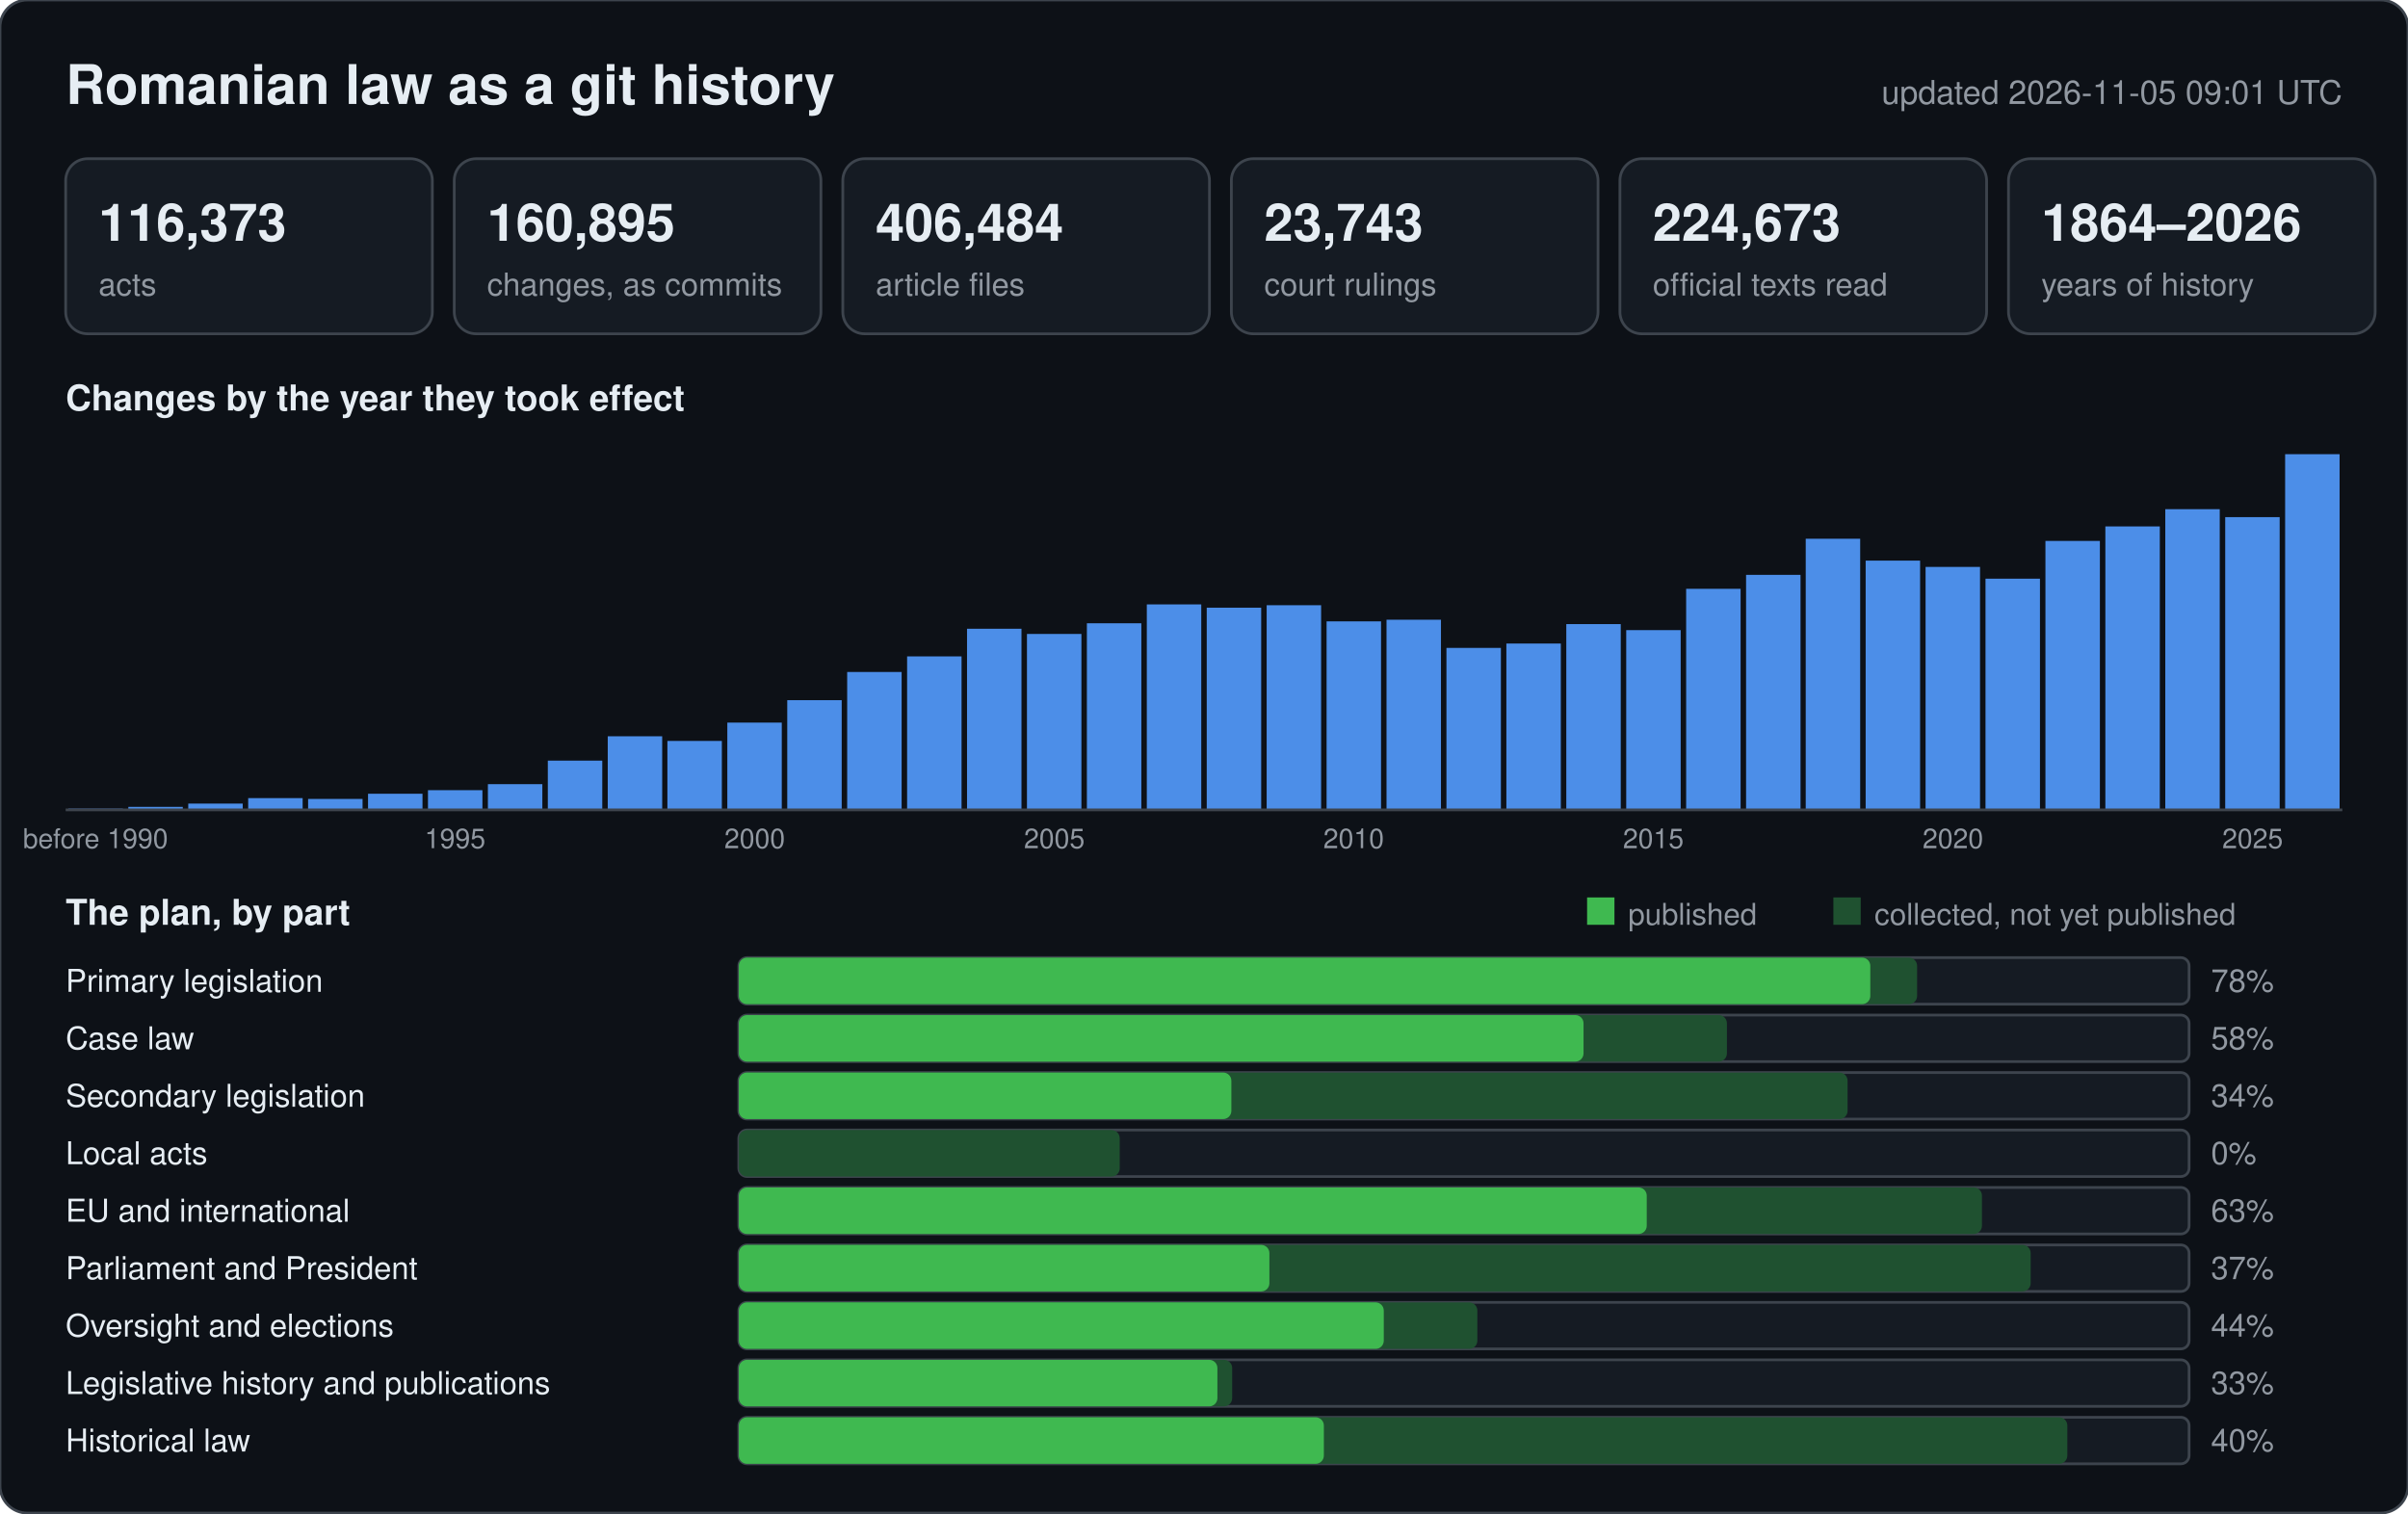
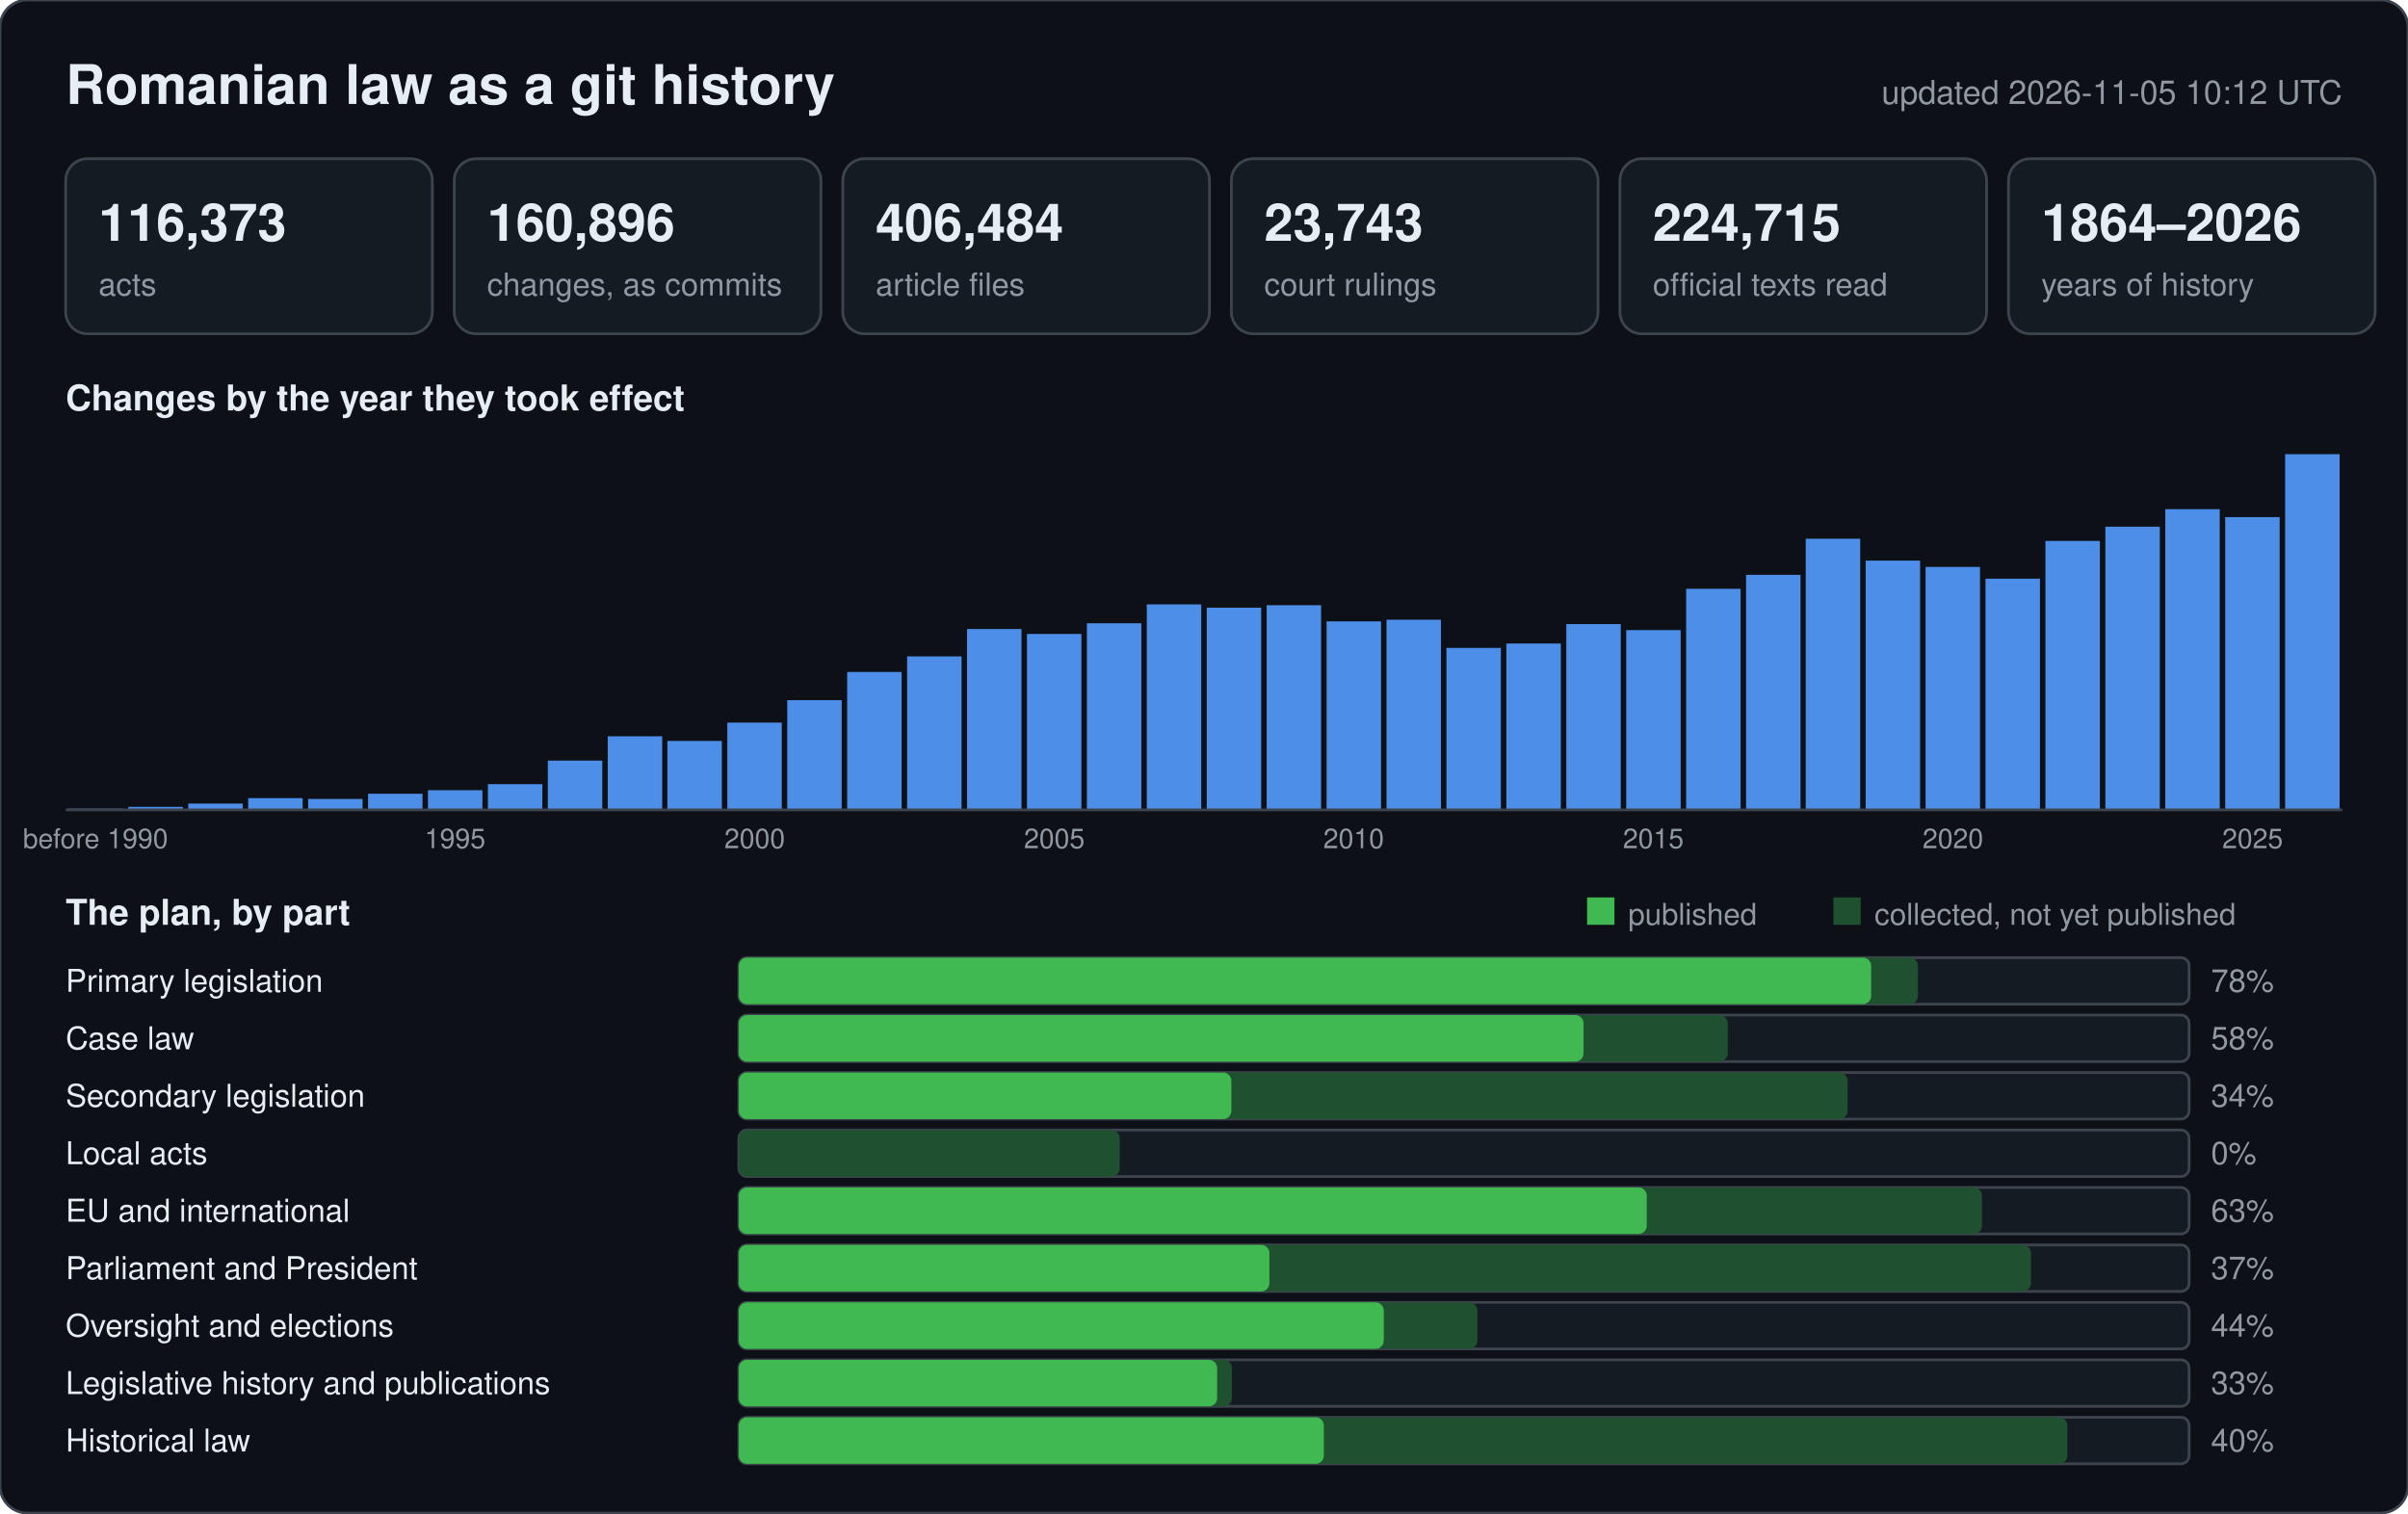
<svg xmlns="http://www.w3.org/2000/svg" width="880" height="553" viewBox="0 0 880 553" font-family="-apple-system,BlinkMacSystemFont,Segoe UI,Helvetica,Arial,sans-serif">
  <rect width="880" height="553" rx="10" fill="#0d1117" stroke="#3d444d" />
  <text x="24" y="38" font-size="20" font-weight="600" fill="#e6edf3">Romanian law as a git history</text>
-   <text x="856" y="38" font-size="12" text-anchor="end" fill="#9198a1">updated 2026-11-05 09:01 UTC</text>
+   <text x="856" y="38" font-size="12" text-anchor="end" fill="#9198a1">updated 2026-11-05 10:12 UTC</text>
  <rect x="24" y="58" width="134" height="64" rx="8" fill="#151b23" stroke="#3d444d" />
  <text x="36" y="88" font-size="19" font-weight="600" fill="#e6edf3">116,373</text>
  <text x="36" y="108" font-size="11.5" fill="#9198a1">acts</text>
  <rect x="166" y="58" width="134" height="64" rx="8" fill="#151b23" stroke="#3d444d" />
-   <text x="178" y="88" font-size="19" font-weight="600" fill="#e6edf3">160,895</text>
+   <text x="178" y="88" font-size="19" font-weight="600" fill="#e6edf3">160,896</text>
  <text x="178" y="108" font-size="11.5" fill="#9198a1">changes, as commits</text>
  <rect x="308" y="58" width="134" height="64" rx="8" fill="#151b23" stroke="#3d444d" />
  <text x="320" y="88" font-size="19" font-weight="600" fill="#e6edf3">406,484</text>
  <text x="320" y="108" font-size="11.5" fill="#9198a1">article files</text>
  <rect x="450" y="58" width="134" height="64" rx="8" fill="#151b23" stroke="#3d444d" />
  <text x="462" y="88" font-size="19" font-weight="600" fill="#e6edf3">23,743</text>
  <text x="462" y="108" font-size="11.5" fill="#9198a1">court rulings</text>
  <rect x="592" y="58" width="134" height="64" rx="8" fill="#151b23" stroke="#3d444d" />
-   <text x="604" y="88" font-size="19" font-weight="600" fill="#e6edf3">224,673</text>
+   <text x="604" y="88" font-size="19" font-weight="600" fill="#e6edf3">224,715</text>
  <text x="604" y="108" font-size="11.5" fill="#9198a1">official texts read</text>
  <rect x="734" y="58" width="134" height="64" rx="8" fill="#151b23" stroke="#3d444d" />
  <text x="746" y="88" font-size="19" font-weight="600" fill="#e6edf3">1864–2026</text>
  <text x="746" y="108" font-size="11.5" fill="#9198a1">years of history</text>
  <text x="24" y="150" font-size="13" font-weight="600" fill="#e6edf3">Changes by the year they took effect</text>
  <rect x="25.0" y="295.4" width="19.9" height="0.6" fill="#2b4a75" />
  <text x="34.9" y="310" font-size="10" text-anchor="middle" fill="#9198a1">before 1990</text>
  <rect x="46.9" y="294.9" width="19.9" height="1.1" fill="#4c8ee8" />
  <rect x="68.8" y="293.7" width="19.9" height="2.3" fill="#4c8ee8" />
  <rect x="90.7" y="291.7" width="19.9" height="4.3" fill="#4c8ee8" />
  <rect x="112.6" y="292.0" width="19.9" height="4.0" fill="#4c8ee8" />
  <rect x="134.5" y="290.1" width="19.9" height="5.9" fill="#4c8ee8" />
  <rect x="156.4" y="288.8" width="19.9" height="7.2" fill="#4c8ee8" />
  <text x="166.3" y="310" font-size="10" text-anchor="middle" fill="#9198a1">1995</text>
  <rect x="178.3" y="286.6" width="19.9" height="9.4" fill="#4c8ee8" />
  <rect x="200.2" y="278.0" width="19.9" height="18.0" fill="#4c8ee8" />
  <rect x="222.1" y="269.1" width="19.9" height="26.9" fill="#4c8ee8" />
  <rect x="243.9" y="270.8" width="19.9" height="25.2" fill="#4c8ee8" />
  <rect x="265.8" y="264.1" width="19.9" height="31.9" fill="#4c8ee8" />
  <text x="275.8" y="310" font-size="10" text-anchor="middle" fill="#9198a1">2000</text>
  <rect x="287.7" y="255.9" width="19.9" height="40.1" fill="#4c8ee8" />
  <rect x="309.6" y="245.6" width="19.9" height="50.4" fill="#4c8ee8" />
  <rect x="331.5" y="239.9" width="19.9" height="56.1" fill="#4c8ee8" />
-   <rect x="353.4" y="229.8" width="19.9" height="66.2" fill="#4c8ee8" />
+   <rect x="353.4" y="229.9" width="19.9" height="66.1" fill="#4c8ee8" />
  <rect x="375.3" y="231.7" width="19.9" height="64.3" fill="#4c8ee8" />
  <text x="385.3" y="310" font-size="10" text-anchor="middle" fill="#9198a1">2005</text>
  <rect x="397.2" y="227.8" width="19.9" height="68.2" fill="#4c8ee8" />
  <rect x="419.1" y="220.9" width="19.9" height="75.1" fill="#4c8ee8" />
  <rect x="441.0" y="222.1" width="19.9" height="73.9" fill="#4c8ee8" />
  <rect x="462.9" y="221.2" width="19.9" height="74.8" fill="#4c8ee8" />
  <rect x="484.8" y="227.1" width="19.9" height="68.9" fill="#4c8ee8" />
  <text x="494.7" y="310" font-size="10" text-anchor="middle" fill="#9198a1">2010</text>
  <rect x="506.7" y="226.5" width="19.9" height="69.5" fill="#4c8ee8" />
  <rect x="528.6" y="236.8" width="19.9" height="59.2" fill="#4c8ee8" />
  <rect x="550.5" y="235.2" width="19.9" height="60.8" fill="#4c8ee8" />
  <rect x="572.4" y="228.1" width="19.9" height="67.9" fill="#4c8ee8" />
  <rect x="594.3" y="230.3" width="19.9" height="65.7" fill="#4c8ee8" />
  <text x="604.2" y="310" font-size="10" text-anchor="middle" fill="#9198a1">2015</text>
  <rect x="616.2" y="215.2" width="19.9" height="80.8" fill="#4c8ee8" />
  <rect x="638.1" y="210.1" width="19.9" height="85.9" fill="#4c8ee8" />
  <rect x="659.9" y="196.9" width="19.9" height="99.1" fill="#4c8ee8" />
  <rect x="681.8" y="204.9" width="19.9" height="91.1" fill="#4c8ee8" />
  <rect x="703.7" y="207.2" width="19.9" height="88.8" fill="#4c8ee8" />
  <text x="713.7" y="310" font-size="10" text-anchor="middle" fill="#9198a1">2020</text>
  <rect x="725.6" y="211.5" width="19.9" height="84.5" fill="#4c8ee8" />
  <rect x="747.5" y="197.7" width="19.9" height="98.3" fill="#4c8ee8" />
-   <rect x="769.4" y="192.4" width="19.9" height="103.6" fill="#4c8ee8" />
+   <rect x="769.4" y="192.5" width="19.9" height="103.5" fill="#4c8ee8" />
  <rect x="791.3" y="186.1" width="19.9" height="109.9" fill="#4c8ee8" />
  <rect x="813.2" y="189.0" width="19.9" height="107.0" fill="#4c8ee8" />
  <text x="823.2" y="310" font-size="10" text-anchor="middle" fill="#9198a1">2025</text>
  <rect x="835.1" y="166.0" width="19.9" height="130.0" fill="#4c8ee8" />
  <line x1="24" y1="296" x2="856" y2="296" stroke="#3d444d" />
  <text x="24" y="338" font-size="13" font-weight="600" fill="#e6edf3">The plan, by part</text>
  <rect x="580" y="328" width="10" height="10" fill="#3fb950" />
  <text x="595" y="338" font-size="11" fill="#9198a1">published</text>
  <rect x="670" y="328" width="10" height="10" fill="#1f5130" />
  <text x="685" y="338" font-size="11" fill="#9198a1">collected, not yet published</text>
  <text x="24" y="362.5" font-size="11.5" fill="#e6edf3">Primary legislation</text>
  <rect x="270" y="350" width="530" height="17" rx="3" fill="#151b23" stroke="#3d444d" />
-   <rect x="270" y="350" width="430.6" height="17" rx="3" fill="#1f5130" />
-   <rect x="270" y="350" width="413.5" height="17" rx="3" fill="#3fb950" />
+   <rect x="270" y="350" width="430.9" height="17" rx="3" fill="#1f5130" />
+   <rect x="270" y="350" width="413.8" height="17" rx="3" fill="#3fb950" />
  <text x="808" y="362.5" font-size="11.5" fill="#9198a1">78%</text>
  <text x="24" y="383.5" font-size="11.5" fill="#e6edf3">Case law</text>
  <rect x="270" y="371" width="530" height="17" rx="3" fill="#151b23" stroke="#3d444d" />
-   <rect x="270" y="371" width="361.1" height="17" rx="3" fill="#1f5130" />
+   <rect x="270" y="371" width="361.4" height="17" rx="3" fill="#1f5130" />
  <rect x="270" y="371" width="308.7" height="17" rx="3" fill="#3fb950" />
  <text x="808" y="383.5" font-size="11.5" fill="#9198a1">58%</text>
  <text x="24" y="404.5" font-size="11.5" fill="#e6edf3">Secondary legislation</text>
  <rect x="270" y="392" width="530" height="17" rx="3" fill="#151b23" stroke="#3d444d" />
  <rect x="270" y="392" width="405.2" height="17" rx="3" fill="#1f5130" />
  <rect x="270" y="392" width="180.0" height="17" rx="3" fill="#3fb950" />
  <text x="808" y="404.5" font-size="11.5" fill="#9198a1">34%</text>
  <text x="24" y="425.5" font-size="11.5" fill="#e6edf3">Local acts</text>
  <rect x="270" y="413" width="530" height="17" rx="3" fill="#151b23" stroke="#3d444d" />
  <rect x="270" y="413" width="139.2" height="17" rx="3" fill="#1f5130" />
  <rect x="270" y="413" width="0.0" height="17" rx="3" fill="#3fb950" />
  <text x="808" y="425.5" font-size="11.5" fill="#9198a1">0%</text>
  <text x="24" y="446.5" font-size="11.5" fill="#e6edf3">EU and international</text>
  <rect x="270" y="434" width="530" height="17" rx="3" fill="#151b23" stroke="#3d444d" />
  <rect x="270" y="434" width="454.3" height="17" rx="3" fill="#1f5130" />
  <rect x="270" y="434" width="331.8" height="17" rx="3" fill="#3fb950" />
  <text x="808" y="446.5" font-size="11.5" fill="#9198a1">63%</text>
  <text x="24" y="467.5" font-size="11.5" fill="#e6edf3">Parliament and President</text>
  <rect x="270" y="455" width="530" height="17" rx="3" fill="#151b23" stroke="#3d444d" />
-   <rect x="270" y="455" width="472.1" height="17" rx="3" fill="#1f5130" />
+   <rect x="270" y="455" width="472.2" height="17" rx="3" fill="#1f5130" />
  <rect x="270" y="455" width="193.9" height="17" rx="3" fill="#3fb950" />
  <text x="808" y="467.5" font-size="11.5" fill="#9198a1">37%</text>
  <text x="24" y="488.5" font-size="11.5" fill="#e6edf3">Oversight and elections</text>
  <rect x="270" y="476" width="530" height="17" rx="3" fill="#151b23" stroke="#3d444d" />
  <rect x="270" y="476" width="269.9" height="17" rx="3" fill="#1f5130" />
  <rect x="270" y="476" width="235.7" height="17" rx="3" fill="#3fb950" />
  <text x="808" y="488.5" font-size="11.5" fill="#9198a1">44%</text>
  <text x="24" y="509.5" font-size="11.5" fill="#e6edf3">Legislative history and publications</text>
  <rect x="270" y="497" width="530" height="17" rx="3" fill="#151b23" stroke="#3d444d" />
-   <rect x="270" y="497" width="180.3" height="17" rx="3" fill="#1f5130" />
-   <rect x="270" y="497" width="174.9" height="17" rx="3" fill="#3fb950" />
+   <rect x="270" y="497" width="180.2" height="17" rx="3" fill="#1f5130" />
+   <rect x="270" y="497" width="174.8" height="17" rx="3" fill="#3fb950" />
  <text x="808" y="509.5" font-size="11.5" fill="#9198a1">33%</text>
  <text x="24" y="530.5" font-size="11.5" fill="#e6edf3">Historical law</text>
  <rect x="270" y="518" width="530" height="17" rx="3" fill="#151b23" stroke="#3d444d" />
  <rect x="270" y="518" width="485.5" height="17" rx="3" fill="#1f5130" />
  <rect x="270" y="518" width="213.8" height="17" rx="3" fill="#3fb950" />
  <text x="808" y="530.5" font-size="11.5" fill="#9198a1">40%</text>
</svg>
